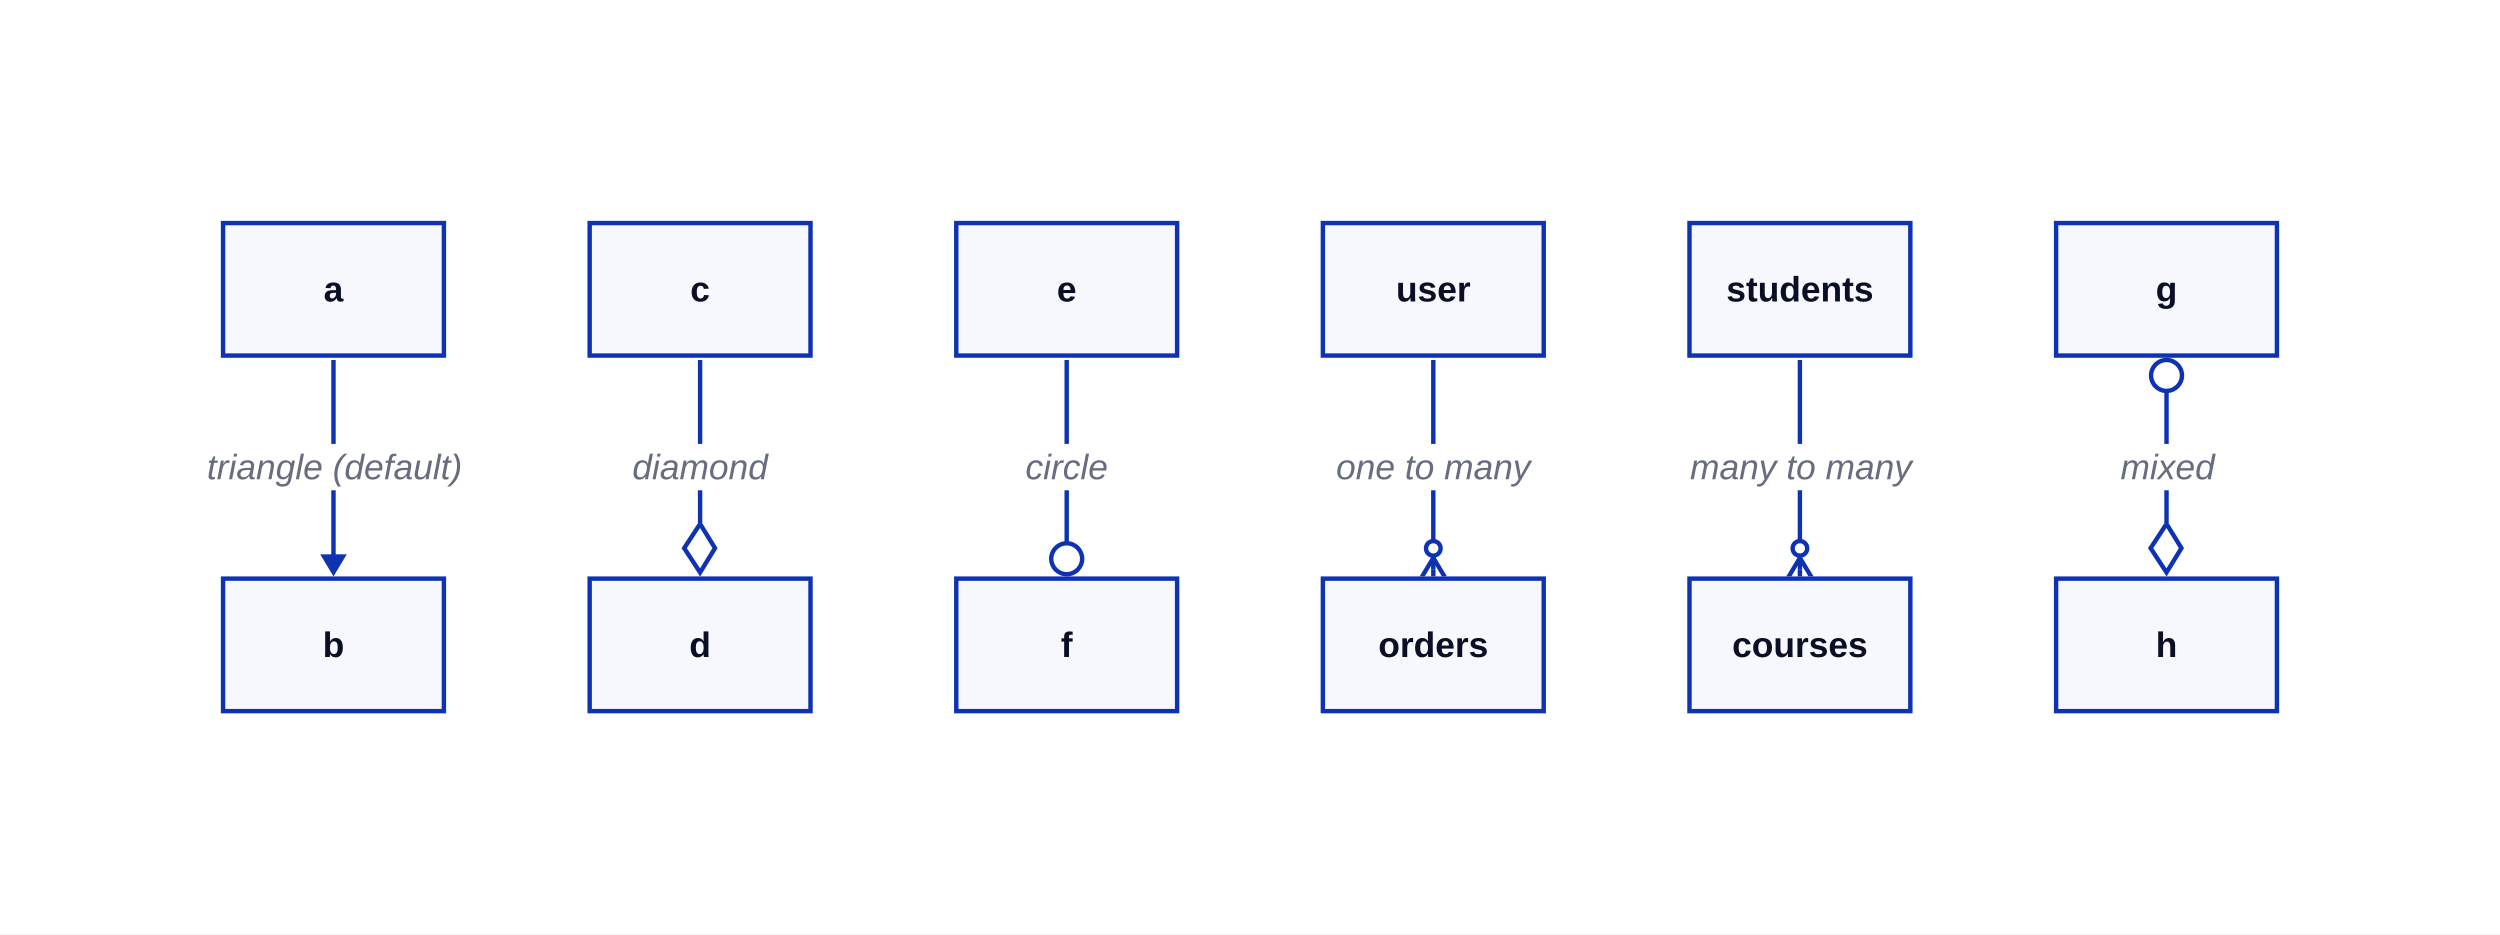
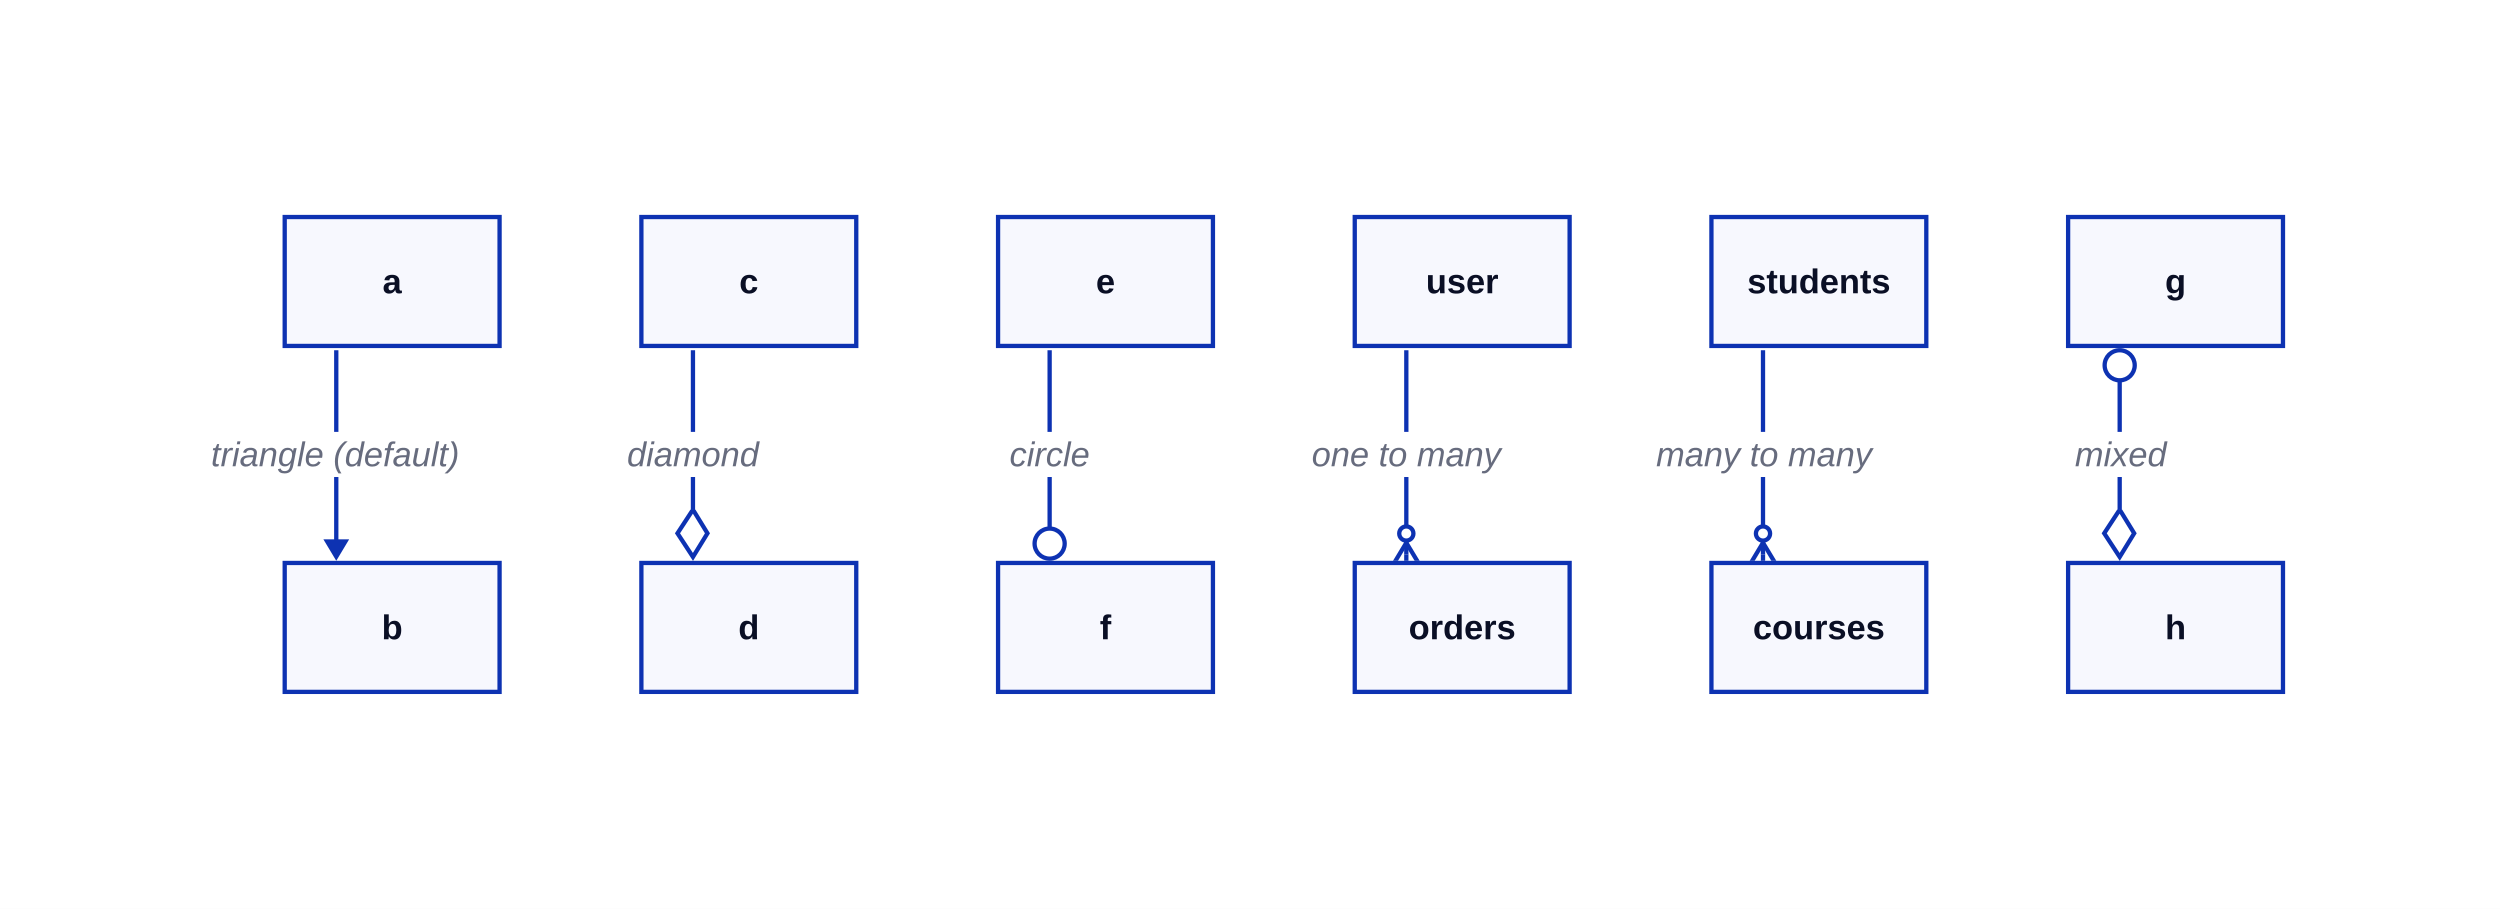
- <svg xmlns="http://www.w3.org/2000/svg" width="1132" height="423" viewBox="-95 -101 1132 423" data-d2-version="0.2.0" class="d2-676159399 d2-svg">
+ <svg xmlns="http://www.w3.org/2000/svg" width="1163.5" height="423" viewBox="-126.5 -101 1163.5 423" data-d2-version="0.2.0" class="d2-676159399 d2-svg">
  <defs>
-     <mask id="edge-label-mask" maskUnits="userSpaceOnUse" x="-95" y="-101" width="1132" height="423">
-       <rect x="-95" y="-101" width="1132" height="423" fill="white" />
-       <rect x="-1" y="100" width="115" height="21" fill="black" />
-       <rect x="190" y="100" width="64" height="21" fill="black" />
-       <rect x="368" y="100" width="40" height="21" fill="black" />
-       <rect x="511" y="100" width="86" height="21" fill="black" />
-       <rect x="671" y="100" width="99" height="21" fill="black" />
-       <rect x="864" y="100" width="45" height="21" fill="black" />
+     <mask id="edge-label-mask" maskUnits="userSpaceOnUse" x="-126.5" y="-101" width="1163.5" height="423">
+       <rect x="-126.5" y="-101" width="1163.5" height="423" fill="white" />
+       <rect x="-28" y="100" width="115" height="21" fill="black" />
+       <rect x="164" y="100" width="64" height="21" fill="black" />
+       <rect x="342" y="100" width="40" height="21" fill="black" />
+       <rect x="485" y="100" width="86" height="21" fill="black" />
+       <rect x="645" y="100" width="99" height="21" fill="black" />
+       <rect x="838" y="100" width="45" height="21" fill="black" />
    </mask>
    <marker id="mk-161592640" markerWidth="10" markerHeight="12" refX="7" refY="6" viewBox="0 0 10 12" orient="auto" markerUnits="userSpaceOnUse">
      <polygon points="0,0 10,6 0,12" fill="#0D32B2" stroke-width="2" />
    </marker>
    <marker id="mk-1734378072" markerWidth="24.2" markerHeight="18" refX="20.8" refY="9" viewBox="0 0 24.2 18" orient="auto" markerUnits="userSpaceOnUse">
      <polygon points="0,9 11,2.25 22,9 11,16.2" fill="#FFFFFF" stroke="#0D32B2" stroke-width="2" />
    </marker>
    <marker id="mk-2052270848" markerWidth="18" markerHeight="18" refX="15" refY="9" viewBox="0 0 18 18" orient="auto" markerUnits="userSpaceOnUse">
      <circle cx="10" cy="9" r="7" fill="#FFFFFF" stroke="#0D32B2" stroke-width="2" />
    </marker>
    <marker id="mk-1183370137" markerWidth="18" markerHeight="18" refX="15" refY="9" viewBox="0 0 18 18" orient="auto" markerUnits="userSpaceOnUse">
      <g fill="#FFFFFF" stroke="#0D32B2" stroke-width="2">
        <circle cx="5.3" cy="9" r="3.3" fill="#FFFFFF" stroke="#0D32B2" stroke-width="2" />
        <path d="M15,9 24.6,9 M9.6,9 24.6,0 M9.6,9 24.6,18" />
      </g>
    </marker>
    <marker id="mk-548447935" markerWidth="18" markerHeight="18" refX="3" refY="9" viewBox="0 0 18 18" orient="auto" markerUnits="userSpaceOnUse">
      <circle cx="8" cy="9" r="7" fill="#FFFFFF" stroke="#0D32B2" stroke-width="2" />
    </marker>
  </defs>
-   <rect x="-95" y="-101" width="1132" height="423" rx="0" fill="#FFFFFF" stroke-width="0" />
+   <rect x="-126.5" y="-101" width="1163.5" height="423" rx="0" fill="#FFFFFF" stroke-width="0" />
  <g id="base-layer">
    <rect x="6" y="0" width="100" height="60" fill="#F7F8FE" stroke="#0D32B2" stroke-width="2" rx="0" ry="0" />
    <rect x="6" y="161" width="100" height="60" fill="#F7F8FE" stroke="#0D32B2" stroke-width="2" rx="0" ry="0" />
    <rect x="172" y="0" width="100" height="60" fill="#F7F8FE" stroke="#0D32B2" stroke-width="2" rx="0" ry="0" />
    <rect x="172" y="161" width="100" height="60" fill="#F7F8FE" stroke="#0D32B2" stroke-width="2" rx="0" ry="0" />
    <rect x="338" y="0" width="100" height="60" fill="#F7F8FE" stroke="#0D32B2" stroke-width="2" rx="0" ry="0" />
    <rect x="338" y="161" width="100" height="60" fill="#F7F8FE" stroke="#0D32B2" stroke-width="2" rx="0" ry="0" />
    <rect x="504" y="0" width="100" height="60" fill="#F7F8FE" stroke="#0D32B2" stroke-width="2" rx="0" ry="0" />
    <rect x="504" y="161" width="100" height="60" fill="#F7F8FE" stroke="#0D32B2" stroke-width="2" rx="0" ry="0" />
    <rect x="670" y="0" width="100" height="60" fill="#F7F8FE" stroke="#0D32B2" stroke-width="2" rx="0" ry="0" />
    <rect x="670" y="161" width="100" height="60" fill="#F7F8FE" stroke="#0D32B2" stroke-width="2" rx="0" ry="0" />
    <rect x="836" y="0" width="100" height="60" fill="#F7F8FE" stroke="#0D32B2" stroke-width="2" rx="0" ry="0" />
    <rect x="836" y="161" width="100" height="60" fill="#F7F8FE" stroke="#0D32B2" stroke-width="2" rx="0" ry="0" />
-     <path d="M 56 62 L 56 157" fill="none" stroke="#0D32B2" stroke-width="2" marker-end="url(#mk-161592640)" mask="url(#edge-label-mask)" />
-     <text x="56.5" y="116" text-anchor="middle" dominant-baseline="alphabetic" font-family="Arial, sans-serif" font-size="16" style="fill: #676C7E; font-style: italic">triangle (default)</text>
-     <path d="M 222 62 L 222 157" fill="none" stroke="#0D32B2" stroke-width="2" marker-end="url(#mk-1734378072)" mask="url(#edge-label-mask)" />
-     <text x="222" y="116" text-anchor="middle" dominant-baseline="alphabetic" font-family="Arial, sans-serif" font-size="16" style="fill: #676C7E; font-style: italic">diamond</text>
-     <path d="M 388 62 L 388 157" fill="none" stroke="#0D32B2" stroke-width="2" marker-end="url(#mk-2052270848)" mask="url(#edge-label-mask)" />
-     <text x="388" y="116" text-anchor="middle" dominant-baseline="alphabetic" font-family="Arial, sans-serif" font-size="16" style="fill: #676C7E; font-style: italic">circle</text>
-     <path d="M 554 62 L 554 157" fill="none" stroke="#0D32B2" stroke-width="2" marker-end="url(#mk-1183370137)" mask="url(#edge-label-mask)" />
-     <text x="554" y="116" text-anchor="middle" dominant-baseline="alphabetic" font-family="Arial, sans-serif" font-size="16" style="fill: #676C7E; font-style: italic">one to many</text>
-     <path d="M 720 62 L 720 157" fill="none" stroke="#0D32B2" stroke-width="2" marker-end="url(#mk-1183370137)" mask="url(#edge-label-mask)" />
-     <text x="720.5" y="116" text-anchor="middle" dominant-baseline="alphabetic" font-family="Arial, sans-serif" font-size="16" style="fill: #676C7E; font-style: italic">many to many</text>
-     <path d="M 886 64 L 886 157" fill="none" stroke="#0D32B2" stroke-width="2" marker-start="url(#mk-548447935)" marker-end="url(#mk-1734378072)" mask="url(#edge-label-mask)" />
-     <text x="886.5" y="116" text-anchor="middle" dominant-baseline="alphabetic" font-family="Arial, sans-serif" font-size="16" style="fill: #676C7E; font-style: italic">mixed</text>
+     <path d="M 30 62 L 30 157" fill="none" stroke="#0D32B2" stroke-width="2" marker-end="url(#mk-161592640)" mask="url(#edge-label-mask)" />
+     <text x="29.5" y="116" text-anchor="middle" dominant-baseline="alphabetic" font-family="Arial, sans-serif" font-size="16" style="fill: #676C7E; font-style: italic">triangle (default)</text>
+     <path d="M 196 62 L 196 157" fill="none" stroke="#0D32B2" stroke-width="2" marker-end="url(#mk-1734378072)" mask="url(#edge-label-mask)" />
+     <text x="196" y="116" text-anchor="middle" dominant-baseline="alphabetic" font-family="Arial, sans-serif" font-size="16" style="fill: #676C7E; font-style: italic">diamond</text>
+     <path d="M 362 62 L 362 157" fill="none" stroke="#0D32B2" stroke-width="2" marker-end="url(#mk-2052270848)" mask="url(#edge-label-mask)" />
+     <text x="362" y="116" text-anchor="middle" dominant-baseline="alphabetic" font-family="Arial, sans-serif" font-size="16" style="fill: #676C7E; font-style: italic">circle</text>
+     <path d="M 528 62 L 528 157" fill="none" stroke="#0D32B2" stroke-width="2" marker-end="url(#mk-1183370137)" mask="url(#edge-label-mask)" />
+     <text x="528" y="116" text-anchor="middle" dominant-baseline="alphabetic" font-family="Arial, sans-serif" font-size="16" style="fill: #676C7E; font-style: italic">one to many</text>
+     <path d="M 694 62 L 694 157" fill="none" stroke="#0D32B2" stroke-width="2" marker-end="url(#mk-1183370137)" mask="url(#edge-label-mask)" />
+     <text x="694.5" y="116" text-anchor="middle" dominant-baseline="alphabetic" font-family="Arial, sans-serif" font-size="16" style="fill: #676C7E; font-style: italic">many to many</text>
+     <path d="M 860 64 L 860 157" fill="none" stroke="#0D32B2" stroke-width="2" marker-start="url(#mk-548447935)" marker-end="url(#mk-1734378072)" mask="url(#edge-label-mask)" />
+     <text x="860.5" y="116" text-anchor="middle" dominant-baseline="alphabetic" font-family="Arial, sans-serif" font-size="16" style="fill: #676C7E; font-style: italic">mixed</text>
    <text x="56" y="35.5" text-anchor="middle" dominant-baseline="alphabetic" font-family="Arial, sans-serif" font-size="16" style="fill: #0A0F25; font-weight: 700">a</text>
    <text x="56" y="196.5" text-anchor="middle" dominant-baseline="alphabetic" font-family="Arial, sans-serif" font-size="16" style="fill: #0A0F25; font-weight: 700">b</text>
    <text x="222" y="35.5" text-anchor="middle" dominant-baseline="alphabetic" font-family="Arial, sans-serif" font-size="16" style="fill: #0A0F25; font-weight: 700">c</text>
    <text x="222" y="196.5" text-anchor="middle" dominant-baseline="alphabetic" font-family="Arial, sans-serif" font-size="16" style="fill: #0A0F25; font-weight: 700">d</text>
    <text x="388" y="35.5" text-anchor="middle" dominant-baseline="alphabetic" font-family="Arial, sans-serif" font-size="16" style="fill: #0A0F25; font-weight: 700">e</text>
    <text x="388" y="196.5" text-anchor="middle" dominant-baseline="alphabetic" font-family="Arial, sans-serif" font-size="16" style="fill: #0A0F25; font-weight: 700">f</text>
    <text x="554" y="35.5" text-anchor="middle" dominant-baseline="alphabetic" font-family="Arial, sans-serif" font-size="16" style="fill: #0A0F25; font-weight: 700">user</text>
    <text x="554" y="196.5" text-anchor="middle" dominant-baseline="alphabetic" font-family="Arial, sans-serif" font-size="16" style="fill: #0A0F25; font-weight: 700">orders</text>
    <text x="720" y="35.5" text-anchor="middle" dominant-baseline="alphabetic" font-family="Arial, sans-serif" font-size="16" style="fill: #0A0F25; font-weight: 700">students</text>
    <text x="720" y="196.5" text-anchor="middle" dominant-baseline="alphabetic" font-family="Arial, sans-serif" font-size="16" style="fill: #0A0F25; font-weight: 700">courses</text>
    <text x="886" y="35.5" text-anchor="middle" dominant-baseline="alphabetic" font-family="Arial, sans-serif" font-size="16" style="fill: #0A0F25; font-weight: 700">g</text>
    <text x="886" y="196.5" text-anchor="middle" dominant-baseline="alphabetic" font-family="Arial, sans-serif" font-size="16" style="fill: #0A0F25; font-weight: 700">h</text>
  </g>
</svg>
